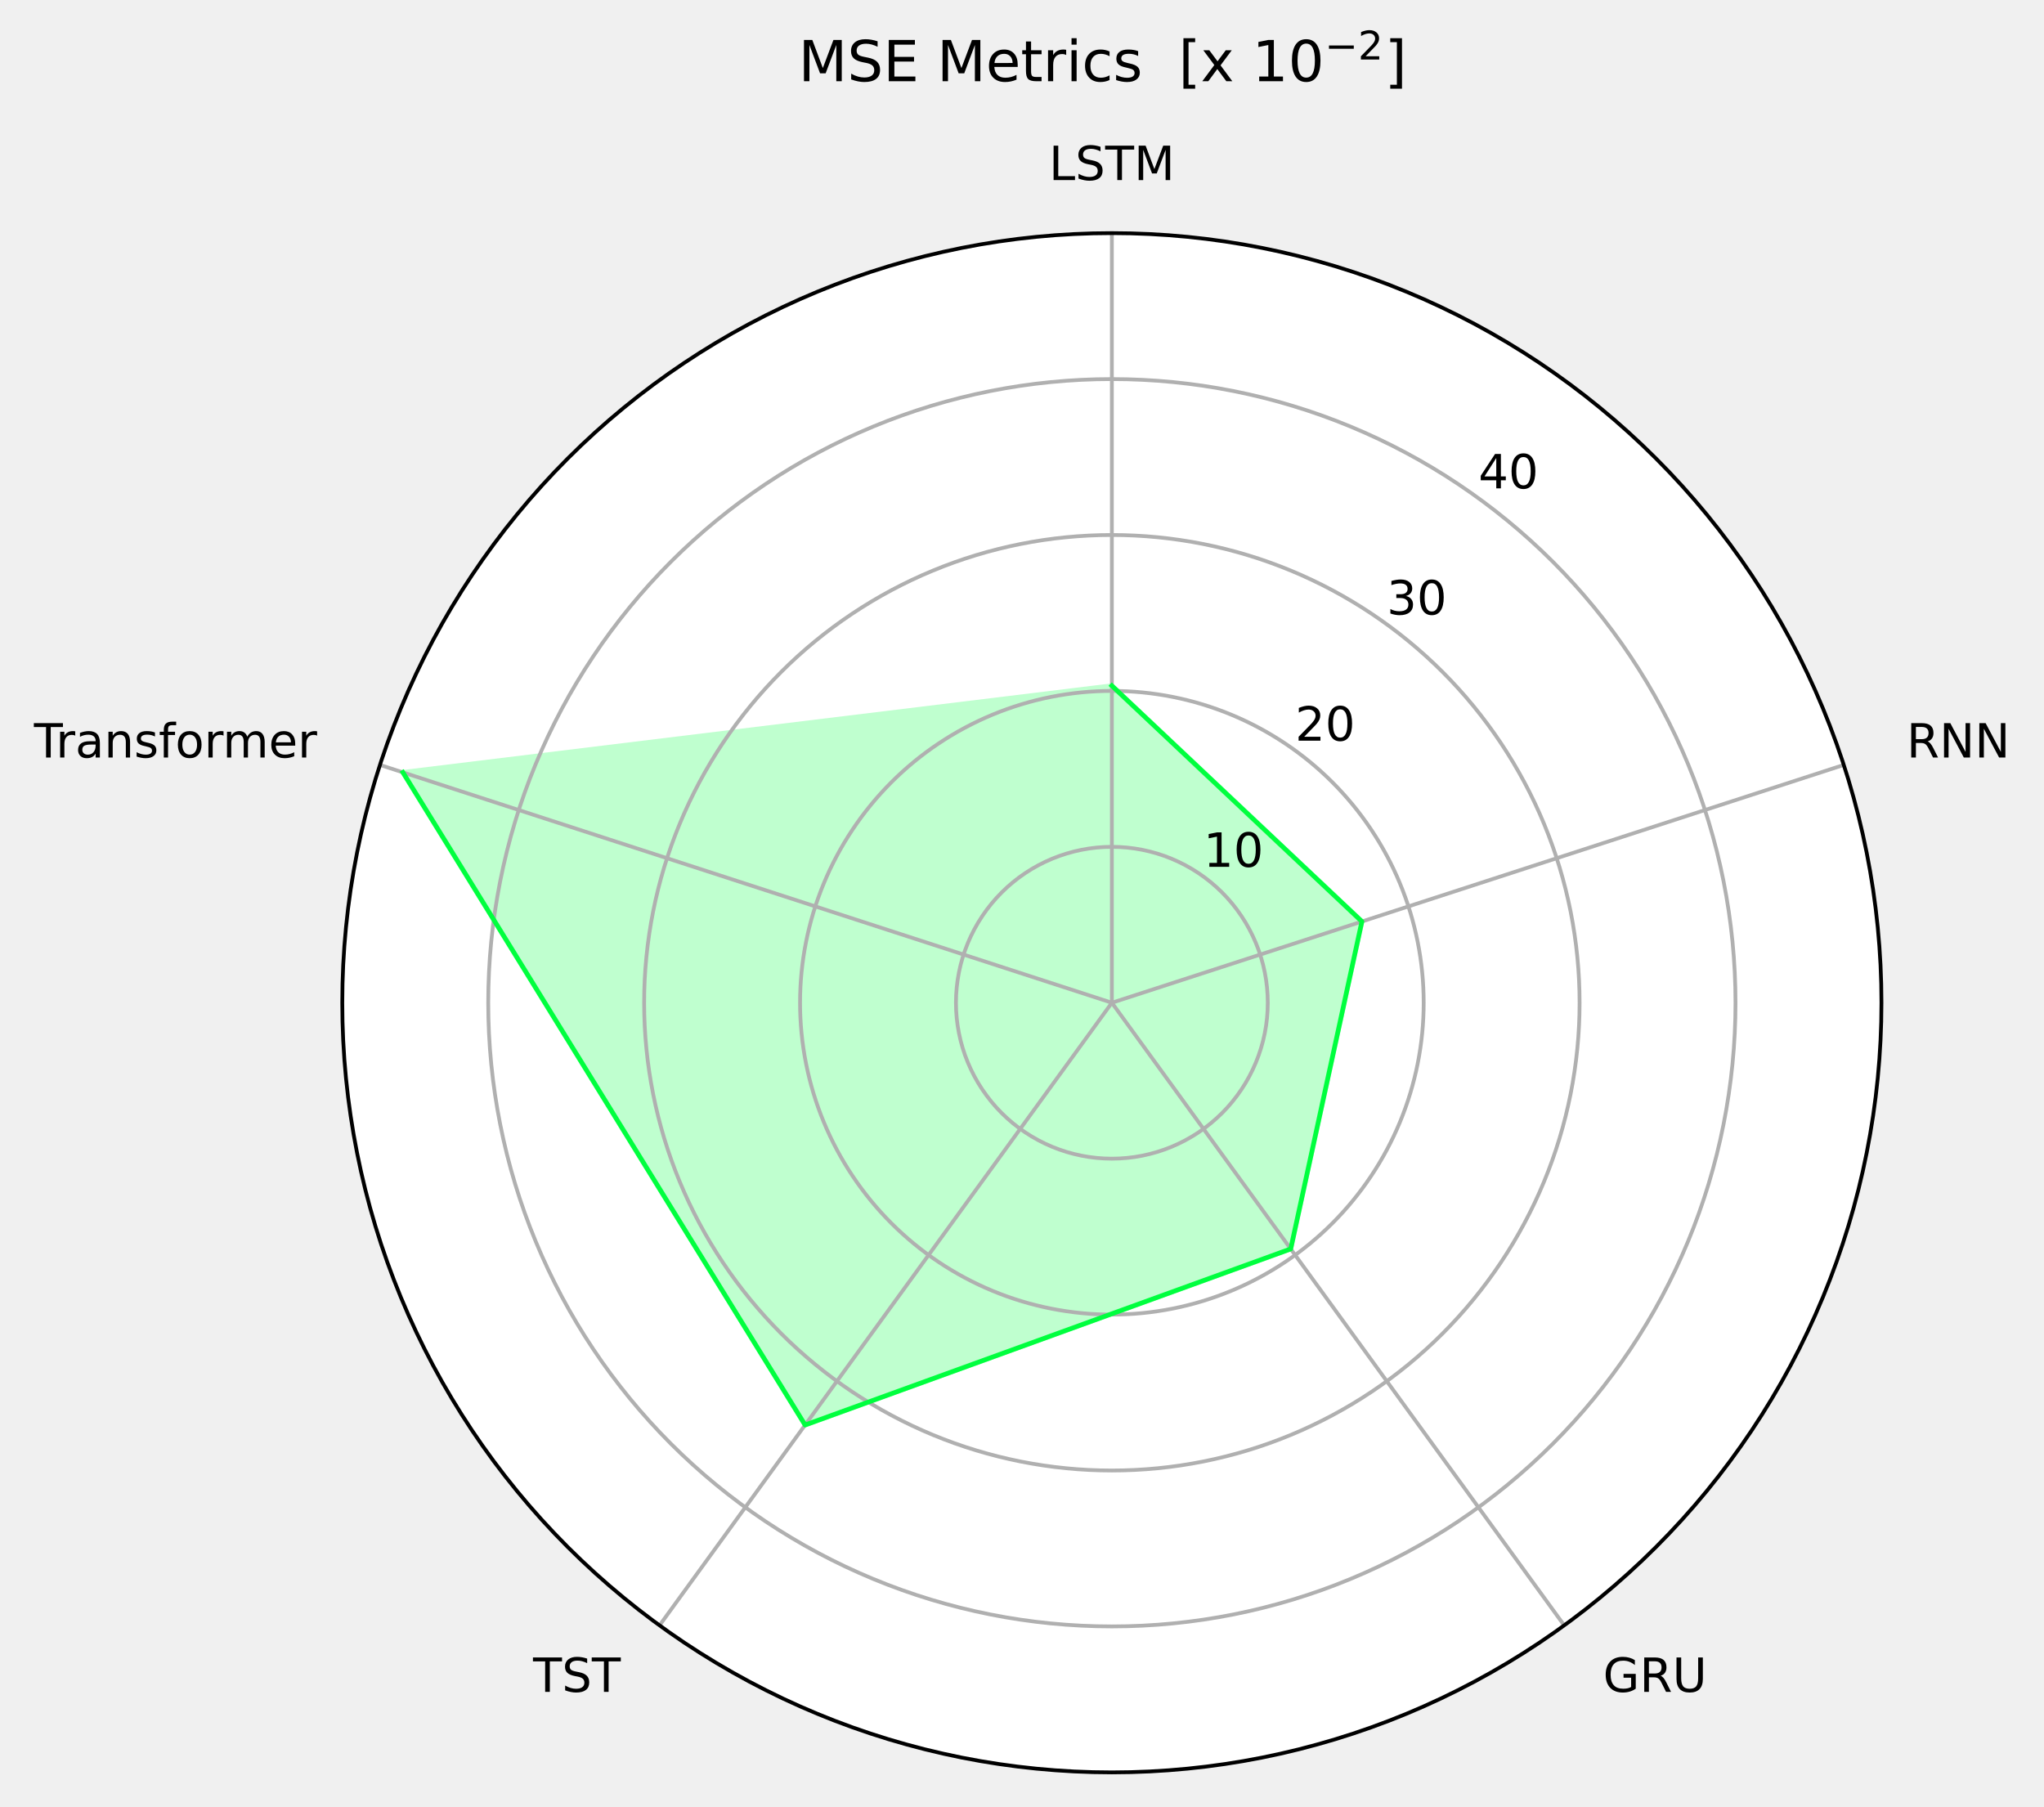
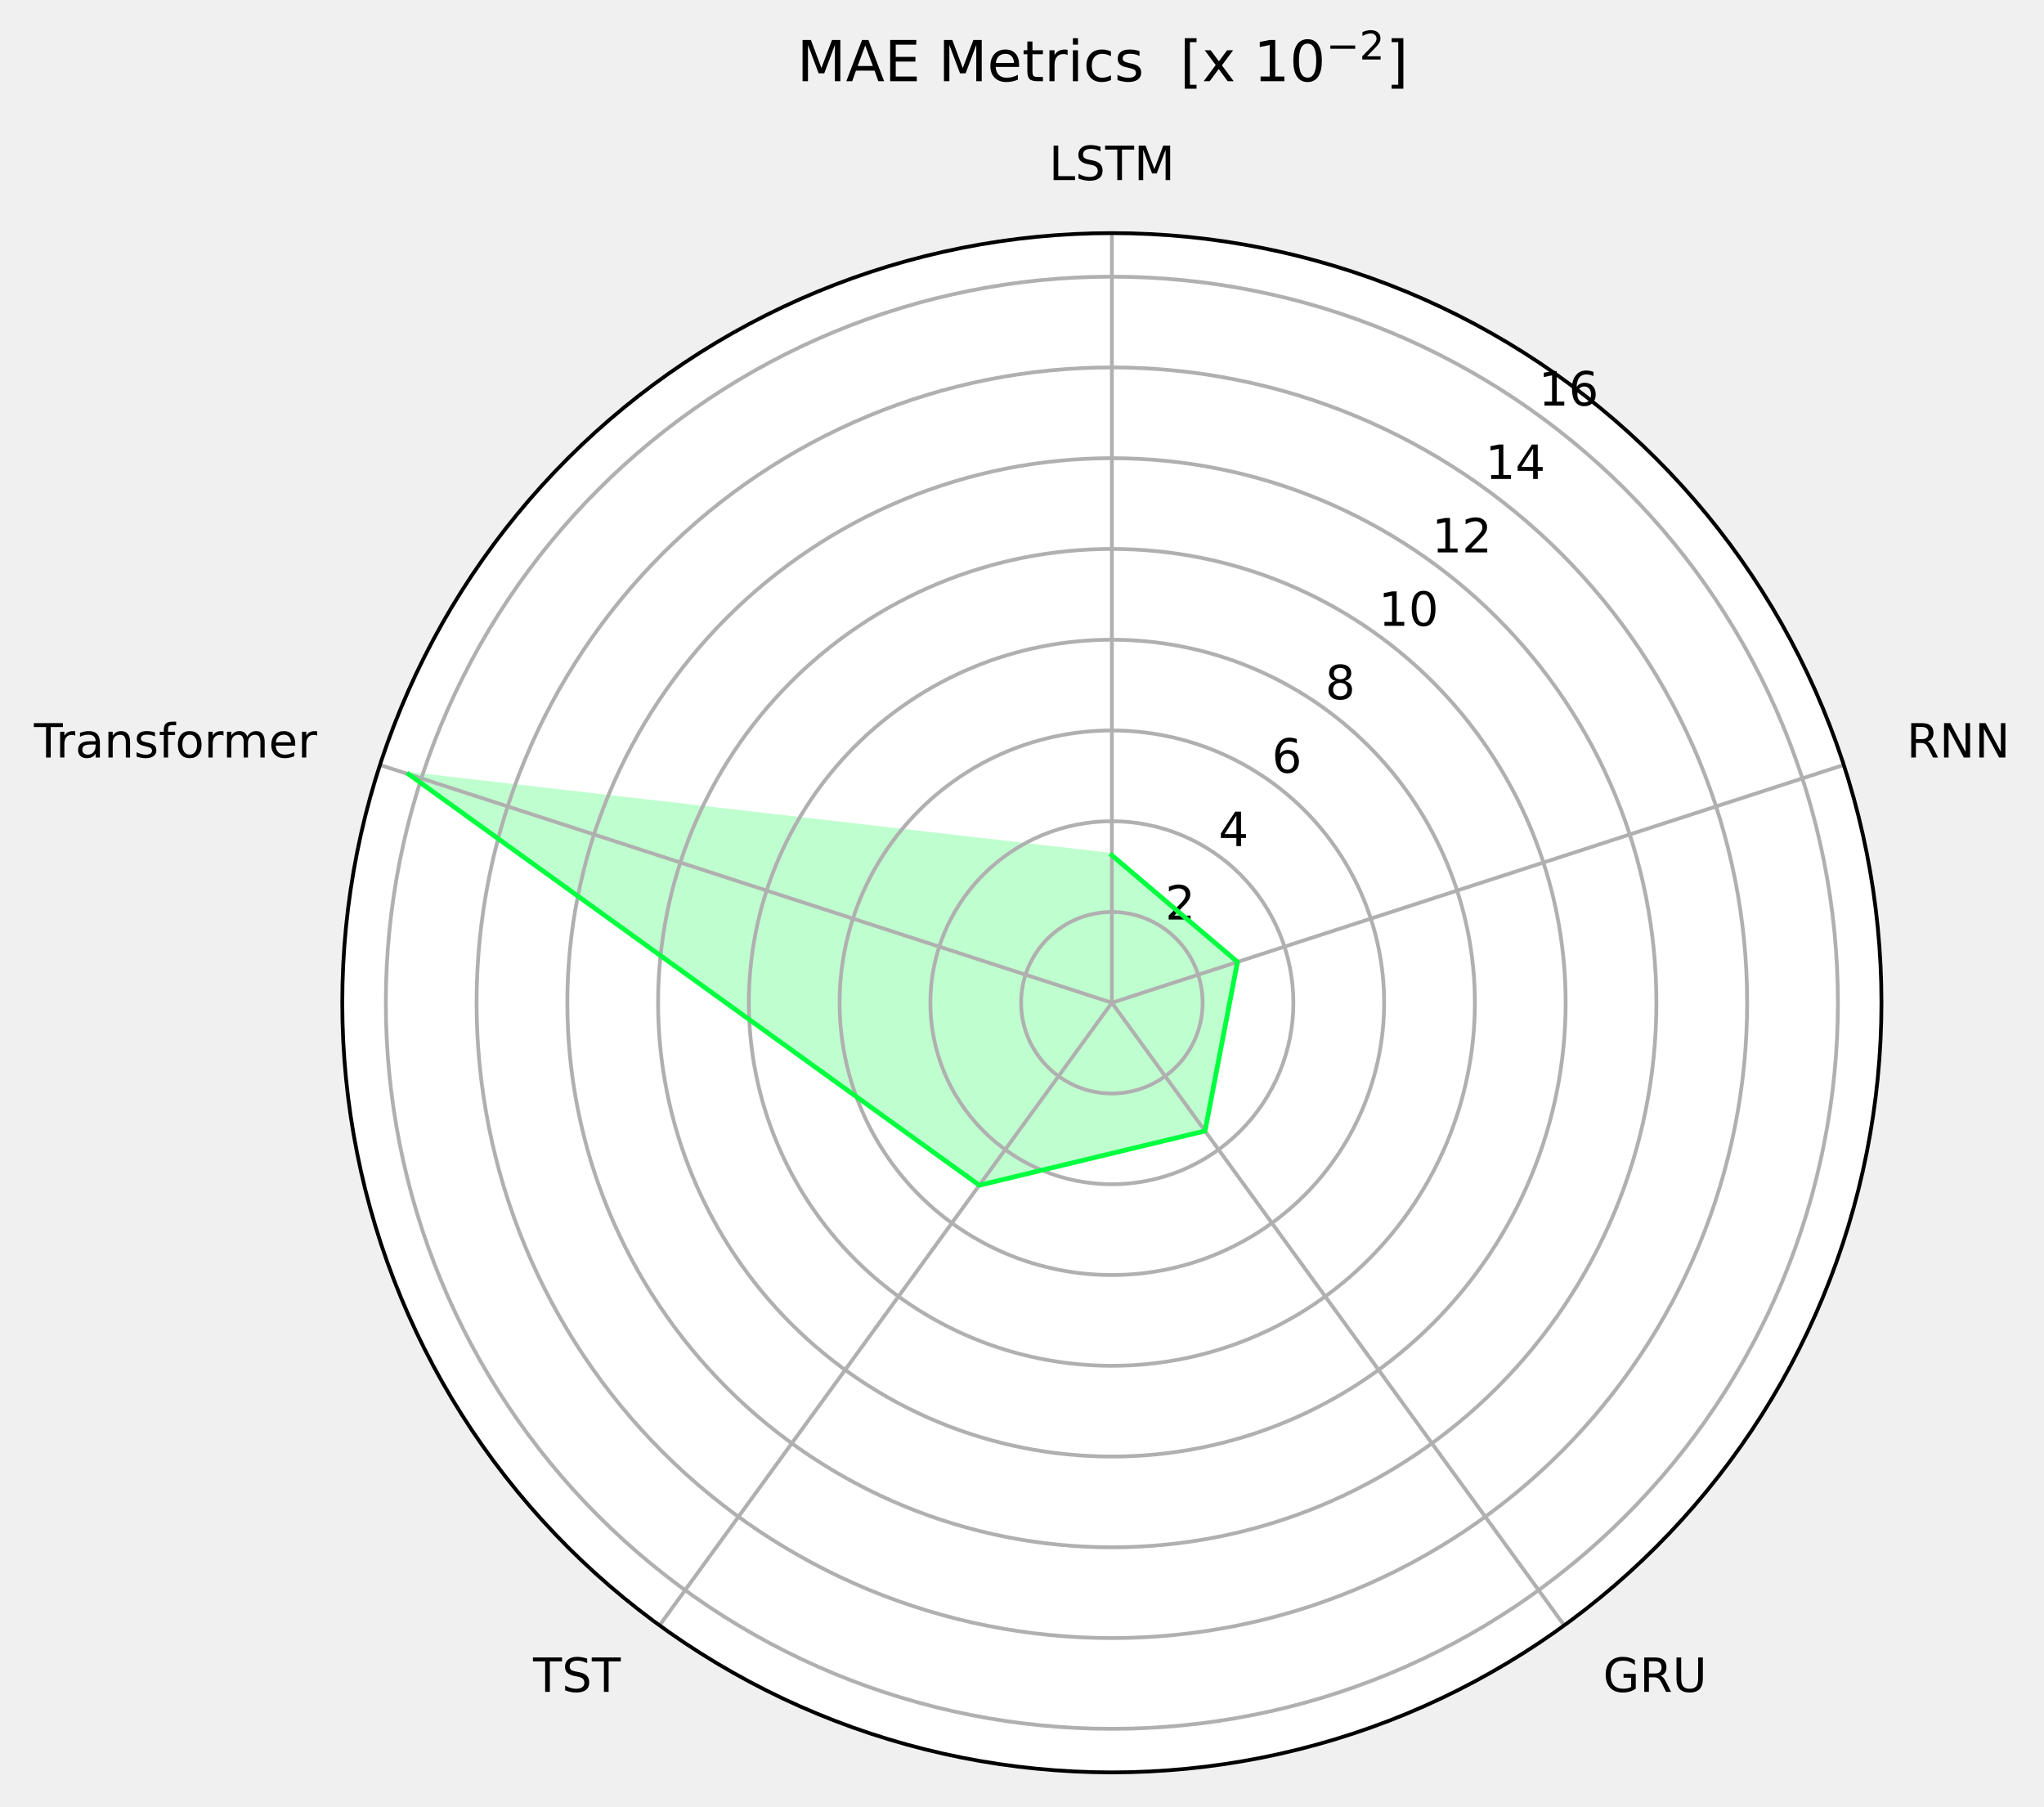
<svg xmlns="http://www.w3.org/2000/svg" xmlns:xlink="http://www.w3.org/1999/xlink" width="433.136pt" height="382.757pt" viewBox="0 0 433.136 382.757" version="1.1">
  <defs>
    <style type="text/css">*{stroke-linejoin: round; stroke-linecap: butt}</style>
  </defs>
  <g id="figure_1">
    <g id="patch_1">
      <path d="M 0 382.757  L 433.136 382.757  L 433.136 0  L 0 0  L 0 382.757  z " style="fill: none" />
    </g>
    <g id="axes_1">
      <g id="patch_2">
        <path d="M 398.692 212.477  C 398.692 191.062 394.473 169.854 386.278 150.069  C 378.082 130.284 366.07 112.305 350.926 97.162  C 335.783 82.019 317.805 70.006 298.02 61.811  C 278.234 53.616 257.027 49.397 235.612 49.397  C 214.196 49.397 192.989 53.616 173.204 61.811  C 153.418 70.006 135.44 82.019 120.297 97.162  C 105.154 112.305 93.141 130.284 84.945 150.069  C 76.75 169.854 72.532 191.062 72.532 212.477  C 72.532 233.893 76.75 255.1 84.945 274.885  C 93.141 294.671 105.154 312.649 120.297 327.792  C 135.44 342.935 153.418 354.948 173.204 363.143  C 192.989 371.339 214.196 375.557 235.612 375.557  C 257.027 375.557 278.234 371.339 298.02 363.143  C 317.805 354.948 335.783 342.935 350.926 327.792  C 366.07 312.649 378.082 294.671 386.278 274.885  C 394.473 255.1 398.692 233.893 398.692 212.477  M 235.612 212.477  C 235.612 212.477 235.612 212.477 235.612 212.477  C 235.612 212.477 235.612 212.477 235.612 212.477  C 235.612 212.477 235.612 212.477 235.612 212.477  C 235.612 212.477 235.612 212.477 235.612 212.477  C 235.612 212.477 235.612 212.477 235.612 212.477  C 235.612 212.477 235.612 212.477 235.612 212.477  C 235.612 212.477 235.612 212.477 235.612 212.477  C 235.612 212.477 235.612 212.477 235.612 212.477  C 235.612 212.477 235.612 212.477 235.612 212.477  C 235.612 212.477 235.612 212.477 235.612 212.477  C 235.612 212.477 235.612 212.477 235.612 212.477  C 235.612 212.477 235.612 212.477 235.612 212.477  C 235.612 212.477 235.612 212.477 235.612 212.477  C 235.612 212.477 235.612 212.477 235.612 212.477  C 235.612 212.477 235.612 212.477 235.612 212.477  C 235.612 212.477 235.612 212.477 235.612 212.477  M 398.692 212.477  z " style="fill: #ffffff" />
      </g>
      <g id="patch_3">
-         <path d="M 235.612 145.305  L 288.597 195.261  L 273.51 264.64  L 170.608 301.947  L 85.376 163.663  z " clip-path="url(#p59fd468c95)" style="fill: #00ff3e; opacity: 0.25; stroke: #00ff3e; stroke-linejoin: miter" />
+         <path d="M 235.612 181.24  L 262.226 203.829  L 255.347 239.641  L 207.522 251.139  L 86.631 164.071  z " clip-path="url(#p460d43a383)" style="fill: #00ff3e; opacity: 0.25; stroke: #00ff3e; stroke-linejoin: miter" />
      </g>
      <g id="matplotlib.axis_1">
        <g id="xtick_1">
          <g id="line2d_1">
-             <path d="M 235.612 212.477  L 235.612 49.397  " clip-path="url(#p59fd468c95)" style="fill: none; stroke: #b0b0b0; stroke-width: 0.8; stroke-linecap: square" />
+             <path d="M 235.612 212.477  L 235.612 49.397  " clip-path="url(#p460d43a383)" style="fill: none; stroke: #b0b0b0; stroke-width: 0.8; stroke-linecap: square" />
          </g>
          <g id="text_1">
            <g transform="translate(222.2834 38.15655)scale(0.1 -0.1)">
              <defs>
                <path id="DejaVuSans-4c" d="M 628 4666  L 1259 4666  L 1259 531  L 3531 531  L 3531 0  L 628 0  L 628 4666  z " transform="scale(0.015625)" />
                <path id="DejaVuSans-53" d="M 3425 4513  L 3425 3897  Q 3066 4069 2747 4153  Q 2428 4238 2131 4238  Q 1616 4238 1336 4038  Q 1056 3838 1056 3469  Q 1056 3159 1242 3001  Q 1428 2844 1947 2747  L 2328 2669  Q 3034 2534 3370 2195  Q 3706 1856 3706 1288  Q 3706 609 3251 259  Q 2797 -91 1919 -91  Q 1588 -91 1214 -16  Q 841 59 441 206  L 441 856  Q 825 641 1194 531  Q 1563 422 1919 422  Q 2459 422 2753 634  Q 3047 847 3047 1241  Q 3047 1584 2836 1778  Q 2625 1972 2144 2069  L 1759 2144  Q 1053 2284 737 2584  Q 422 2884 422 3419  Q 422 4038 858 4394  Q 1294 4750 2059 4750  Q 2388 4750 2728 4690  Q 3069 4631 3425 4513  z " transform="scale(0.015625)" />
                <path id="DejaVuSans-54" d="M -19 4666  L 3928 4666  L 3928 4134  L 2272 4134  L 2272 0  L 1638 0  L 1638 4134  L -19 4134  L -19 4666  z " transform="scale(0.015625)" />
                <path id="DejaVuSans-4d" d="M 628 4666  L 1569 4666  L 2759 1491  L 3956 4666  L 4897 4666  L 4897 0  L 4281 0  L 4281 4097  L 3078 897  L 2444 897  L 1241 4097  L 1241 0  L 628 0  L 628 4666  z " transform="scale(0.015625)" />
              </defs>
              <use xlink:href="#DejaVuSans-4c" />
              <use xlink:href="#DejaVuSans-53" x="55.713" />
              <use xlink:href="#DejaVuSans-54" x="119.189" />
              <use xlink:href="#DejaVuSans-4d" x="180.273" />
            </g>
          </g>
        </g>
        <g id="xtick_2">
          <g id="line2d_2">
-             <path d="M 235.612 212.477  L 390.71 162.083  " clip-path="url(#p59fd468c95)" style="fill: none; stroke: #b0b0b0; stroke-width: 0.8; stroke-linecap: square" />
+             <path d="M 235.612 212.477  L 390.71 162.083  " clip-path="url(#p460d43a383)" style="fill: none; stroke: #b0b0b0; stroke-width: 0.8; stroke-linecap: square" />
          </g>
          <g id="text_2">
            <g transform="translate(404.0246 160.5158)scale(0.1 -0.1)">
              <defs>
                <path id="DejaVuSans-52" d="M 2841 2188  Q 3044 2119 3236 1894  Q 3428 1669 3622 1275  L 4263 0  L 3584 0  L 2988 1197  Q 2756 1666 2539 1819  Q 2322 1972 1947 1972  L 1259 1972  L 1259 0  L 628 0  L 628 4666  L 2053 4666  Q 2853 4666 3247 4331  Q 3641 3997 3641 3322  Q 3641 2881 3436 2590  Q 3231 2300 2841 2188  z M 1259 4147  L 1259 2491  L 2053 2491  Q 2509 2491 2742 2702  Q 2975 2913 2975 3322  Q 2975 3731 2742 3939  Q 2509 4147 2053 4147  L 1259 4147  z " transform="scale(0.015625)" />
                <path id="DejaVuSans-4e" d="M 628 4666  L 1478 4666  L 3547 763  L 3547 4666  L 4159 4666  L 4159 0  L 3309 0  L 1241 3903  L 1241 0  L 628 0  L 628 4666  z " transform="scale(0.015625)" />
              </defs>
              <use xlink:href="#DejaVuSans-52" />
              <use xlink:href="#DejaVuSans-4e" x="69.482" />
              <use xlink:href="#DejaVuSans-4e" x="144.287" />
            </g>
          </g>
        </g>
        <g id="xtick_3">
          <g id="line2d_3">
-             <path d="M 235.612 212.477  L 331.468 344.412  " clip-path="url(#p59fd468c95)" style="fill: none; stroke: #b0b0b0; stroke-width: 0.8; stroke-linecap: square" />
+             <path d="M 235.612 212.477  L 331.468 344.412  " clip-path="url(#p460d43a383)" style="fill: none; stroke: #b0b0b0; stroke-width: 0.8; stroke-linecap: square" />
          </g>
          <g id="text_3">
            <g transform="translate(339.6965 358.4973)scale(0.1 -0.1)">
              <defs>
                <path id="DejaVuSans-47" d="M 3809 666  L 3809 1919  L 2778 1919  L 2778 2438  L 4434 2438  L 4434 434  Q 4069 175 3628 42  Q 3188 -91 2688 -91  Q 1594 -91 976 548  Q 359 1188 359 2328  Q 359 3472 976 4111  Q 1594 4750 2688 4750  Q 3144 4750 3555 4637  Q 3966 4525 4313 4306  L 4313 3634  Q 3963 3931 3569 4081  Q 3175 4231 2741 4231  Q 1884 4231 1454 3753  Q 1025 3275 1025 2328  Q 1025 1384 1454 906  Q 1884 428 2741 428  Q 3075 428 3337 486  Q 3600 544 3809 666  z " transform="scale(0.015625)" />
                <path id="DejaVuSans-55" d="M 556 4666  L 1191 4666  L 1191 1831  Q 1191 1081 1462 751  Q 1734 422 2344 422  Q 2950 422 3222 751  Q 3494 1081 3494 1831  L 3494 4666  L 4128 4666  L 4128 1753  Q 4128 841 3676 375  Q 3225 -91 2344 -91  Q 1459 -91 1007 375  Q 556 841 556 1753  L 556 4666  z " transform="scale(0.015625)" />
              </defs>
              <use xlink:href="#DejaVuSans-47" />
              <use xlink:href="#DejaVuSans-52" x="77.49" />
              <use xlink:href="#DejaVuSans-55" x="146.973" />
            </g>
          </g>
        </g>
        <g id="xtick_4">
          <g id="line2d_4">
-             <path d="M 235.612 212.477  L 139.756 344.412  " clip-path="url(#p59fd468c95)" style="fill: none; stroke: #b0b0b0; stroke-width: 0.8; stroke-linecap: square" />
+             <path d="M 235.612 212.477  L 139.756 344.412  " clip-path="url(#p460d43a383)" style="fill: none; stroke: #b0b0b0; stroke-width: 0.8; stroke-linecap: square" />
          </g>
          <g id="text_4">
            <g transform="translate(112.9625 358.4973)scale(0.1 -0.1)">
              <use xlink:href="#DejaVuSans-54" />
              <use xlink:href="#DejaVuSans-53" x="61.084" />
              <use xlink:href="#DejaVuSans-54" x="124.561" />
            </g>
          </g>
        </g>
        <g id="xtick_5">
          <g id="line2d_5">
-             <path d="M 235.612 212.477  L 80.513 162.083  " clip-path="url(#p59fd468c95)" style="fill: none; stroke: #b0b0b0; stroke-width: 0.8; stroke-linecap: square" />
+             <path d="M 235.612 212.477  L 80.513 162.083  " clip-path="url(#p460d43a383)" style="fill: none; stroke: #b0b0b0; stroke-width: 0.8; stroke-linecap: square" />
          </g>
          <g id="text_5">
            <g transform="translate(7.2 160.5158)scale(0.1 -0.1)">
              <defs>
                <path id="DejaVuSans-72" d="M 2631 2963  Q 2534 3019 2420 3045  Q 2306 3072 2169 3072  Q 1681 3072 1420 2755  Q 1159 2438 1159 1844  L 1159 0  L 581 0  L 581 3500  L 1159 3500  L 1159 2956  Q 1341 3275 1631 3429  Q 1922 3584 2338 3584  Q 2397 3584 2469 3576  Q 2541 3569 2628 3553  L 2631 2963  z " transform="scale(0.015625)" />
                <path id="DejaVuSans-61" d="M 2194 1759  Q 1497 1759 1228 1600  Q 959 1441 959 1056  Q 959 750 1161 570  Q 1363 391 1709 391  Q 2188 391 2477 730  Q 2766 1069 2766 1631  L 2766 1759  L 2194 1759  z M 3341 1997  L 3341 0  L 2766 0  L 2766 531  Q 2569 213 2275 61  Q 1981 -91 1556 -91  Q 1019 -91 701 211  Q 384 513 384 1019  Q 384 1609 779 1909  Q 1175 2209 1959 2209  L 2766 2209  L 2766 2266  Q 2766 2663 2505 2880  Q 2244 3097 1772 3097  Q 1472 3097 1187 3025  Q 903 2953 641 2809  L 641 3341  Q 956 3463 1253 3523  Q 1550 3584 1831 3584  Q 2591 3584 2966 3190  Q 3341 2797 3341 1997  z " transform="scale(0.015625)" />
                <path id="DejaVuSans-6e" d="M 3513 2113  L 3513 0  L 2938 0  L 2938 2094  Q 2938 2591 2744 2837  Q 2550 3084 2163 3084  Q 1697 3084 1428 2787  Q 1159 2491 1159 1978  L 1159 0  L 581 0  L 581 3500  L 1159 3500  L 1159 2956  Q 1366 3272 1645 3428  Q 1925 3584 2291 3584  Q 2894 3584 3203 3211  Q 3513 2838 3513 2113  z " transform="scale(0.015625)" />
                <path id="DejaVuSans-73" d="M 2834 3397  L 2834 2853  Q 2591 2978 2328 3040  Q 2066 3103 1784 3103  Q 1356 3103 1142 2972  Q 928 2841 928 2578  Q 928 2378 1081 2264  Q 1234 2150 1697 2047  L 1894 2003  Q 2506 1872 2764 1633  Q 3022 1394 3022 966  Q 3022 478 2636 193  Q 2250 -91 1575 -91  Q 1294 -91 989 -36  Q 684 19 347 128  L 347 722  Q 666 556 975 473  Q 1284 391 1588 391  Q 1994 391 2212 530  Q 2431 669 2431 922  Q 2431 1156 2273 1281  Q 2116 1406 1581 1522  L 1381 1569  Q 847 1681 609 1914  Q 372 2147 372 2553  Q 372 3047 722 3315  Q 1072 3584 1716 3584  Q 2034 3584 2315 3537  Q 2597 3491 2834 3397  z " transform="scale(0.015625)" />
                <path id="DejaVuSans-66" d="M 2375 4863  L 2375 4384  L 1825 4384  Q 1516 4384 1395 4259  Q 1275 4134 1275 3809  L 1275 3500  L 2222 3500  L 2222 3053  L 1275 3053  L 1275 0  L 697 0  L 697 3053  L 147 3053  L 147 3500  L 697 3500  L 697 3744  Q 697 4328 969 4595  Q 1241 4863 1831 4863  L 2375 4863  z " transform="scale(0.015625)" />
                <path id="DejaVuSans-6f" d="M 1959 3097  Q 1497 3097 1228 2736  Q 959 2375 959 1747  Q 959 1119 1226 758  Q 1494 397 1959 397  Q 2419 397 2687 759  Q 2956 1122 2956 1747  Q 2956 2369 2687 2733  Q 2419 3097 1959 3097  z M 1959 3584  Q 2709 3584 3137 3096  Q 3566 2609 3566 1747  Q 3566 888 3137 398  Q 2709 -91 1959 -91  Q 1206 -91 779 398  Q 353 888 353 1747  Q 353 2609 779 3096  Q 1206 3584 1959 3584  z " transform="scale(0.015625)" />
                <path id="DejaVuSans-6d" d="M 3328 2828  Q 3544 3216 3844 3400  Q 4144 3584 4550 3584  Q 5097 3584 5394 3201  Q 5691 2819 5691 2113  L 5691 0  L 5113 0  L 5113 2094  Q 5113 2597 4934 2840  Q 4756 3084 4391 3084  Q 3944 3084 3684 2787  Q 3425 2491 3425 1978  L 3425 0  L 2847 0  L 2847 2094  Q 2847 2600 2669 2842  Q 2491 3084 2119 3084  Q 1678 3084 1418 2786  Q 1159 2488 1159 1978  L 1159 0  L 581 0  L 581 3500  L 1159 3500  L 1159 2956  Q 1356 3278 1631 3431  Q 1906 3584 2284 3584  Q 2666 3584 2933 3390  Q 3200 3197 3328 2828  z " transform="scale(0.015625)" />
                <path id="DejaVuSans-65" d="M 3597 1894  L 3597 1613  L 953 1613  Q 991 1019 1311 708  Q 1631 397 2203 397  Q 2534 397 2845 478  Q 3156 559 3463 722  L 3463 178  Q 3153 47 2828 -22  Q 2503 -91 2169 -91  Q 1331 -91 842 396  Q 353 884 353 1716  Q 353 2575 817 3079  Q 1281 3584 2069 3584  Q 2775 3584 3186 3129  Q 3597 2675 3597 1894  z M 3022 2063  Q 3016 2534 2758 2815  Q 2500 3097 2075 3097  Q 1594 3097 1305 2825  Q 1016 2553 972 2059  L 3022 2063  z " transform="scale(0.015625)" />
              </defs>
              <use xlink:href="#DejaVuSans-54" />
              <use xlink:href="#DejaVuSans-72" x="46.334" />
              <use xlink:href="#DejaVuSans-61" x="87.447" />
              <use xlink:href="#DejaVuSans-6e" x="148.727" />
              <use xlink:href="#DejaVuSans-73" x="212.105" />
              <use xlink:href="#DejaVuSans-66" x="264.205" />
              <use xlink:href="#DejaVuSans-6f" x="299.41" />
              <use xlink:href="#DejaVuSans-72" x="360.592" />
              <use xlink:href="#DejaVuSans-6d" x="399.955" />
              <use xlink:href="#DejaVuSans-65" x="497.367" />
              <use xlink:href="#DejaVuSans-72" x="558.891" />
            </g>
          </g>
        </g>
      </g>
      <g id="matplotlib.axis_2">
        <g id="ytick_1">
          <g id="line2d_6">
-             <path d="M 235.612 179.439  C 239.95 179.439 244.246 180.294 248.255 181.954  C 252.263 183.614 255.905 186.048 258.973 189.116  C 262.041 192.184 264.474 195.826 266.135 199.834  C 267.795 203.842 268.649 208.139 268.649 212.477  C 268.649 216.816 267.795 221.112 266.135 225.12  C 264.474 229.129 262.041 232.771 258.973 235.839  C 255.905 238.906 252.263 241.34 248.255 243  C 244.246 244.661 239.95 245.515 235.612 245.515  C 231.273 245.515 226.977 244.661 222.968 243  C 218.96 241.34 215.318 238.906 212.25 235.839  C 209.182 232.771 206.749 229.129 205.088 225.12  C 203.428 221.112 202.574 216.816 202.574 212.477  C 202.574 208.139 203.428 203.842 205.088 199.834  C 206.749 195.826 209.182 192.184 212.25 189.116  C 215.318 186.048 218.96 183.614 222.968 181.954  C 226.977 180.294 231.273 179.439 235.612 179.439  " clip-path="url(#p59fd468c95)" style="fill: none; stroke: #b0b0b0; stroke-width: 0.8; stroke-linecap: square" />
+             <path d="M 235.612 193.246  C 238.137 193.246 240.638 193.743 242.971 194.71  C 245.304 195.676 247.424 197.093 249.21 198.879  C 250.996 200.664 252.413 202.784 253.379 205.118  C 254.345 207.451 254.843 209.952 254.843 212.477  C 254.843 215.003 254.345 217.504 253.379 219.837  C 252.413 222.17 250.996 224.29 249.21 226.076  C 247.424 227.862 245.304 229.278 242.971 230.245  C 240.638 231.211 238.137 231.709 235.612 231.709  C 233.086 231.709 230.585 231.211 228.252 230.245  C 225.919 229.278 223.799 227.862 222.013 226.076  C 220.227 224.29 218.81 222.17 217.844 219.837  C 216.878 217.504 216.38 215.003 216.38 212.477  C 216.38 209.952 216.878 207.451 217.844 205.118  C 218.81 202.784 220.227 200.664 222.013 198.879  C 223.799 197.093 225.919 195.676 228.252 194.71  C 230.585 193.743 233.086 193.246 235.612 193.246  " clip-path="url(#p460d43a383)" style="fill: none; stroke: #b0b0b0; stroke-width: 0.8; stroke-linecap: square" />
          </g>
          <g id="text_6">
-             <g transform="translate(255.0307 183.6692)scale(0.1 -0.1)">
+             <g transform="translate(246.9155 194.8389)scale(0.1 -0.1)">
+               <defs>
+                 <path id="DejaVuSans-32" d="M 1228 531  L 3431 531  L 3431 0  L 469 0  L 469 531  Q 828 903 1448 1529  Q 2069 2156 2228 2338  Q 2531 2678 2651 2914  Q 2772 3150 2772 3378  Q 2772 3750 2511 3984  Q 2250 4219 1831 4219  Q 1534 4219 1204 4116  Q 875 4013 500 3803  L 500 4441  Q 881 4594 1212 4672  Q 1544 4750 1819 4750  Q 2544 4750 2975 4387  Q 3406 4025 3406 3419  Q 3406 3131 3298 2873  Q 3191 2616 2906 2266  Q 2828 2175 2409 1742  Q 1991 1309 1228 531  z " transform="scale(0.015625)" />
+               </defs>
+               <use xlink:href="#DejaVuSans-32" />
+             </g>
+           </g>
+         </g>
+         <g id="ytick_2">
+           <g id="line2d_7">
+             <path d="M 235.612 174.014  C 240.662 174.014 245.664 175.009 250.331 176.942  C 254.997 178.875 259.237 181.708 262.809 185.28  C 266.38 188.851 269.214 193.092 271.147 197.758  C 273.079 202.425 274.074 207.426 274.074 212.477  C 274.074 217.528 273.079 222.53 271.147 227.196  C 269.214 231.863 266.38 236.103 262.809 239.675  C 259.237 243.246 254.997 246.079 250.331 248.012  C 245.664 249.945 240.662 250.94 235.612 250.94  C 230.561 250.94 225.559 249.945 220.892 248.012  C 216.226 246.079 211.986 243.246 208.414 239.675  C 204.843 236.103 202.009 231.863 200.077 227.196  C 198.144 222.53 197.149 217.528 197.149 212.477  C 197.149 207.426 198.144 202.425 200.077 197.758  C 202.009 193.092 204.843 188.851 208.414 185.28  C 211.986 181.708 216.226 178.875 220.892 176.942  C 225.559 175.009 230.561 174.014 235.612 174.014  " clip-path="url(#p460d43a383)" style="fill: none; stroke: #b0b0b0; stroke-width: 0.8; stroke-linecap: square" />
+           </g>
+           <g id="text_7">
+             <g transform="translate(258.2194 179.2804)scale(0.1 -0.1)">
+               <defs>
+                 <path id="DejaVuSans-34" d="M 2419 4116  L 825 1625  L 2419 1625  L 2419 4116  z M 2253 4666  L 3047 4666  L 3047 1625  L 3713 1625  L 3713 1100  L 3047 1100  L 3047 0  L 2419 0  L 2419 1100  L 313 1100  L 313 1709  L 2253 4666  z " transform="scale(0.015625)" />
+               </defs>
+               <use xlink:href="#DejaVuSans-34" />
+             </g>
+           </g>
+         </g>
+         <g id="ytick_3">
+           <g id="line2d_8">
+             <path d="M 235.612 154.783  C 243.188 154.783 250.691 156.275 257.69 159.175  C 264.69 162.074 271.05 166.324 276.408 171.681  C 281.765 177.038 286.015 183.399 288.914 190.399  C 291.813 197.398 293.306 204.901 293.306 212.477  C 293.306 220.054 291.813 227.556 288.914 234.556  C 286.015 241.555 281.765 247.916 276.408 253.273  C 271.05 258.63 264.69 262.88 257.69 265.78  C 250.691 268.679 243.188 270.171 235.612 270.171  C 228.035 270.171 220.533 268.679 213.533 265.78  C 206.533 262.88 200.173 258.63 194.816 253.273  C 189.458 247.916 185.208 241.555 182.309 234.556  C 179.41 227.556 177.917 220.054 177.917 212.477  C 177.917 204.901 179.41 197.398 182.309 190.399  C 185.208 183.399 189.458 177.038 194.816 171.681  C 200.173 166.324 206.533 162.074 213.533 159.175  C 220.533 156.275 228.035 154.783 235.612 154.783  " clip-path="url(#p460d43a383)" style="fill: none; stroke: #b0b0b0; stroke-width: 0.8; stroke-linecap: square" />
+           </g>
+           <g id="text_8">
+             <g transform="translate(269.5233 163.7219)scale(0.1 -0.1)">
+               <defs>
+                 <path id="DejaVuSans-36" d="M 2113 2584  Q 1688 2584 1439 2293  Q 1191 2003 1191 1497  Q 1191 994 1439 701  Q 1688 409 2113 409  Q 2538 409 2786 701  Q 3034 994 3034 1497  Q 3034 2003 2786 2293  Q 2538 2584 2113 2584  z M 3366 4563  L 3366 3988  Q 3128 4100 2886 4159  Q 2644 4219 2406 4219  Q 1781 4219 1451 3797  Q 1122 3375 1075 2522  Q 1259 2794 1537 2939  Q 1816 3084 2150 3084  Q 2853 3084 3261 2657  Q 3669 2231 3669 1497  Q 3669 778 3244 343  Q 2819 -91 2113 -91  Q 1303 -91 875 529  Q 447 1150 447 2328  Q 447 3434 972 4092  Q 1497 4750 2381 4750  Q 2619 4750 2861 4703  Q 3103 4656 3366 4563  z " transform="scale(0.015625)" />
+               </defs>
+               <use xlink:href="#DejaVuSans-36" />
+             </g>
+           </g>
+         </g>
+         <g id="ytick_4">
+           <g id="line2d_9">
+             <path d="M 235.612 135.552  C 245.713 135.552 255.717 137.541 265.05 141.407  C 274.383 145.273 282.863 150.939 290.006 158.083  C 297.149 165.226 302.816 173.706 306.682 183.039  C 310.547 192.372 312.537 202.375 312.537 212.477  C 312.537 222.579 310.547 232.583 306.682 241.915  C 302.816 251.248 297.149 259.729 290.006 266.872  C 282.863 274.015 274.383 279.681 265.05 283.547  C 255.717 287.413 245.713 289.403 235.612 289.403  C 225.51 289.403 215.506 287.413 206.173 283.547  C 196.841 279.681 188.36 274.015 181.217 266.872  C 174.074 259.729 168.407 251.248 164.541 241.915  C 160.676 232.583 158.686 222.579 158.686 212.477  C 158.686 202.375 160.676 192.372 164.541 183.039  C 168.407 173.706 174.074 165.226 181.217 158.083  C 188.36 150.939 196.841 145.273 206.173 141.407  C 215.506 137.541 225.51 135.552 235.612 135.552  " clip-path="url(#p460d43a383)" style="fill: none; stroke: #b0b0b0; stroke-width: 0.8; stroke-linecap: square" />
+           </g>
+           <g id="text_9">
+             <g transform="translate(280.8273 148.1633)scale(0.1 -0.1)">
+               <defs>
+                 <path id="DejaVuSans-38" d="M 2034 2216  Q 1584 2216 1326 1975  Q 1069 1734 1069 1313  Q 1069 891 1326 650  Q 1584 409 2034 409  Q 2484 409 2743 651  Q 3003 894 3003 1313  Q 3003 1734 2745 1975  Q 2488 2216 2034 2216  z M 1403 2484  Q 997 2584 770 2862  Q 544 3141 544 3541  Q 544 4100 942 4425  Q 1341 4750 2034 4750  Q 2731 4750 3128 4425  Q 3525 4100 3525 3541  Q 3525 3141 3298 2862  Q 3072 2584 2669 2484  Q 3125 2378 3379 2068  Q 3634 1759 3634 1313  Q 3634 634 3220 271  Q 2806 -91 2034 -91  Q 1263 -91 848 271  Q 434 634 434 1313  Q 434 1759 690 2068  Q 947 2378 1403 2484  z M 1172 3481  Q 1172 3119 1398 2916  Q 1625 2713 2034 2713  Q 2441 2713 2670 2916  Q 2900 3119 2900 3481  Q 2900 3844 2670 4047  Q 2441 4250 2034 4250  Q 1625 4250 1398 4047  Q 1172 3844 1172 3481  z " transform="scale(0.015625)" />
+               </defs>
+               <use xlink:href="#DejaVuSans-38" />
+             </g>
+           </g>
+         </g>
+         <g id="ytick_5">
+           <g id="line2d_10">
+             <path d="M 235.612 116.32  C 248.239 116.32 260.743 118.807 272.409 123.64  C 284.075 128.472 294.676 135.555 303.605 144.484  C 312.534 153.413 319.617 164.013 324.449 175.679  C 329.281 187.345 331.769 199.85 331.769 212.477  C 331.769 225.104 329.281 237.609 324.449 249.275  C 319.617 260.941 312.534 271.542 303.605 280.47  C 294.676 289.399 284.075 296.482 272.409 301.315  C 260.743 306.147 248.239 308.634 235.612 308.634  C 222.984 308.634 210.48 306.147 198.814 301.315  C 187.148 296.482 176.547 289.399 167.618 280.47  C 158.689 271.542 151.606 260.941 146.774 249.275  C 141.942 237.609 139.454 225.104 139.454 212.477  C 139.454 199.85 141.942 187.345 146.774 175.679  C 151.606 164.013 158.689 153.413 167.618 144.484  C 176.547 135.555 187.148 128.472 198.814 123.64  C 210.48 118.807 222.984 116.32 235.612 116.32  " clip-path="url(#p460d43a383)" style="fill: none; stroke: #b0b0b0; stroke-width: 0.8; stroke-linecap: square" />
+           </g>
+           <g id="text_10">
+             <g transform="translate(292.1312 132.6048)scale(0.1 -0.1)">
              <defs>
                <path id="DejaVuSans-31" d="M 794 531  L 1825 531  L 1825 4091  L 703 3866  L 703 4441  L 1819 4666  L 2450 4666  L 2450 531  L 3481 531  L 3481 0  L 794 0  L 794 531  z " transform="scale(0.015625)" />
                <path id="DejaVuSans-30" d="M 2034 4250  Q 1547 4250 1301 3770  Q 1056 3291 1056 2328  Q 1056 1369 1301 889  Q 1547 409 2034 409  Q 2525 409 2770 889  Q 3016 1369 3016 2328  Q 3016 3291 2770 3770  Q 2525 4250 2034 4250  z M 2034 4750  Q 2819 4750 3233 4129  Q 3647 3509 3647 2328  Q 3647 1150 3233 529  Q 2819 -91 2034 -91  Q 1250 -91 836 529  Q 422 1150 422 2328  Q 422 3509 836 4129  Q 1250 4750 2034 4750  z " transform="scale(0.015625)" />
              </defs>
              <use xlink:href="#DejaVuSans-31" />
              <use xlink:href="#DejaVuSans-30" x="63.623" />
            </g>
          </g>
        </g>
-         <g id="ytick_2">
-           <g id="line2d_7">
-             <path d="M 235.612 146.401  C 244.289 146.401 252.881 148.11 260.898 151.431  C 268.914 154.752 276.199 159.619 282.334 165.754  C 288.47 171.89 293.337 179.175 296.658 187.191  C 299.978 195.208 301.687 203.8 301.687 212.477  C 301.687 221.154 299.978 229.747 296.658 237.763  C 293.337 245.78 288.47 253.064 282.334 259.2  C 276.199 265.335 268.914 270.203 260.898 273.523  C 252.881 276.844 244.289 278.553 235.612 278.553  C 226.935 278.553 218.342 276.844 210.325 273.523  C 202.309 270.203 195.024 265.335 188.889 259.2  C 182.753 253.064 177.886 245.78 174.565 237.763  C 171.245 229.747 169.536 221.154 169.536 212.477  C 169.536 203.8 171.245 195.208 174.565 187.191  C 177.886 179.175 182.753 171.89 188.889 165.754  C 195.024 159.619 202.309 154.752 210.325 151.431  C 218.342 148.11 226.935 146.401 235.612 146.401  " clip-path="url(#p59fd468c95)" style="fill: none; stroke: #b0b0b0; stroke-width: 0.8; stroke-linecap: square" />
-           </g>
-           <g id="text_7">
-             <g transform="translate(274.45 156.941)scale(0.1 -0.1)">
-               <defs>
-                 <path id="DejaVuSans-32" d="M 1228 531  L 3431 531  L 3431 0  L 469 0  L 469 531  Q 828 903 1448 1529  Q 2069 2156 2228 2338  Q 2531 2678 2651 2914  Q 2772 3150 2772 3378  Q 2772 3750 2511 3984  Q 2250 4219 1831 4219  Q 1534 4219 1204 4116  Q 875 4013 500 3803  L 500 4441  Q 881 4594 1212 4672  Q 1544 4750 1819 4750  Q 2544 4750 2975 4387  Q 3406 4025 3406 3419  Q 3406 3131 3298 2873  Q 3191 2616 2906 2266  Q 2828 2175 2409 1742  Q 1991 1309 1228 531  z " transform="scale(0.015625)" />
-               </defs>
-               <use xlink:href="#DejaVuSans-32" />
-               <use xlink:href="#DejaVuSans-30" x="63.623" />
-             </g>
-           </g>
-         </g>
-         <g id="ytick_3">
-           <g id="line2d_8">
-             <path d="M 235.612 113.363  C 248.627 113.363 261.516 115.927 273.541 120.908  C 285.566 125.889 296.492 133.19 305.696 142.393  C 314.899 151.596 322.2 162.523 327.181 174.548  C 332.162 186.573 334.725 199.462 334.725 212.477  C 334.725 225.493 332.162 238.382 327.181 250.406  C 322.2 262.431 314.899 273.358 305.696 282.561  C 296.492 291.765 285.566 299.066 273.541 304.046  C 261.516 309.027 248.627 311.591 235.612 311.591  C 222.596 311.591 209.707 309.027 197.682 304.046  C 185.658 299.066 174.731 291.765 165.527 282.561  C 156.324 273.358 149.023 262.431 144.042 250.406  C 139.061 238.382 136.498 225.493 136.498 212.477  C 136.498 199.462 139.061 186.573 144.042 174.548  C 149.023 162.523 156.324 151.596 165.527 142.393  C 174.731 133.19 185.658 125.889 197.682 120.908  C 209.707 115.927 222.596 113.363 235.612 113.363  " clip-path="url(#p59fd468c95)" style="fill: none; stroke: #b0b0b0; stroke-width: 0.8; stroke-linecap: square" />
-           </g>
-           <g id="text_8">
-             <g transform="translate(293.8692 130.2127)scale(0.1 -0.1)">
-               <defs>
-                 <path id="DejaVuSans-33" d="M 2597 2516  Q 3050 2419 3304 2112  Q 3559 1806 3559 1356  Q 3559 666 3084 287  Q 2609 -91 1734 -91  Q 1441 -91 1130 -33  Q 819 25 488 141  L 488 750  Q 750 597 1062 519  Q 1375 441 1716 441  Q 2309 441 2620 675  Q 2931 909 2931 1356  Q 2931 1769 2642 2001  Q 2353 2234 1838 2234  L 1294 2234  L 1294 2753  L 1863 2753  Q 2328 2753 2575 2939  Q 2822 3125 2822 3475  Q 2822 3834 2567 4026  Q 2313 4219 1838 4219  Q 1578 4219 1281 4162  Q 984 4106 628 3988  L 628 4550  Q 988 4650 1302 4700  Q 1616 4750 1894 4750  Q 2613 4750 3031 4423  Q 3450 4097 3450 3541  Q 3450 3153 3228 2886  Q 3006 2619 2597 2516  z " transform="scale(0.015625)" />
-               </defs>
-               <use xlink:href="#DejaVuSans-33" />
-               <use xlink:href="#DejaVuSans-30" x="63.623" />
-             </g>
-           </g>
-         </g>
-         <g id="ytick_4">
-           <g id="line2d_9">
-             <path d="M 235.612 80.325  C 252.966 80.325 270.151 83.744 286.184 90.385  C 302.217 97.026 316.786 106.761 329.057 119.032  C 341.328 131.303 351.063 145.872 357.704 161.905  C 364.345 177.938 367.763 195.123 367.763 212.477  C 367.763 229.831 364.345 247.016 357.704 263.049  C 351.063 279.082 341.328 293.651 329.057 305.923  C 316.786 318.194 302.217 327.928 286.184 334.57  C 270.151 341.211 252.966 344.629 235.612 344.629  C 218.258 344.629 201.072 341.211 185.039 334.57  C 169.006 327.928 154.437 318.194 142.166 305.923  C 129.895 293.651 120.16 279.082 113.519 263.049  C 106.878 247.016 103.46 229.831 103.46 212.477  C 103.46 195.123 106.878 177.938 113.519 161.905  C 120.16 145.872 129.895 131.303 142.166 119.032  C 154.437 106.761 169.006 97.026 185.039 90.385  C 201.072 83.744 218.258 80.325 235.612 80.325  " clip-path="url(#p59fd468c95)" style="fill: none; stroke: #b0b0b0; stroke-width: 0.8; stroke-linecap: square" />
-           </g>
-           <g id="text_9">
-             <g transform="translate(313.2884 103.4844)scale(0.1 -0.1)">
-               <defs>
-                 <path id="DejaVuSans-34" d="M 2419 4116  L 825 1625  L 2419 1625  L 2419 4116  z M 2253 4666  L 3047 4666  L 3047 1625  L 3713 1625  L 3713 1100  L 3047 1100  L 3047 0  L 2419 0  L 2419 1100  L 313 1100  L 313 1709  L 2253 4666  z " transform="scale(0.015625)" />
-               </defs>
-               <use xlink:href="#DejaVuSans-34" />
-               <use xlink:href="#DejaVuSans-30" x="63.623" />
-             </g>
-           </g>
-         </g>
-       </g>
-       <g id="line2d_10">
-         <path d="M 235.612 145.305  L 288.597 195.261  L 273.51 264.64  L 170.608 301.947  L 85.376 163.663  " clip-path="url(#p59fd468c95)" style="fill: none; stroke: #00ff3e; stroke-linecap: square" />
+         <g id="ytick_6">
+           <g id="line2d_11">
+             <path d="M 235.612 97.089  C 250.764 97.089 265.77 100.073 279.769 105.872  C 293.768 111.671 306.489 120.171 317.204 130.885  C 327.918 141.6 336.418 154.321 342.217 168.32  C 348.015 182.319 351 197.324 351 212.477  C 351 227.63 348.015 242.635 342.217 256.634  C 336.418 270.634 327.918 283.355 317.204 294.069  C 306.489 304.784 293.768 313.284 279.769 319.082  C 265.77 324.881 250.764 327.866 235.612 327.866  C 220.459 327.866 205.454 324.881 191.454 319.082  C 177.455 313.284 164.734 304.784 154.02 294.069  C 143.305 283.355 134.805 270.634 129.006 256.634  C 123.208 242.635 120.223 227.63 120.223 212.477  C 120.223 197.324 123.208 182.319 129.006 168.32  C 134.805 154.321 143.305 141.6 154.02 130.885  C 164.734 120.171 177.455 111.671 191.454 105.872  C 205.454 100.073 220.459 97.089 235.612 97.089  " clip-path="url(#p460d43a383)" style="fill: none; stroke: #b0b0b0; stroke-width: 0.8; stroke-linecap: square" />
+           </g>
+           <g id="text_11">
+             <g transform="translate(303.4352 117.0462)scale(0.1 -0.1)">
+               <use xlink:href="#DejaVuSans-31" />
+               <use xlink:href="#DejaVuSans-32" x="63.623" />
+             </g>
+           </g>
+         </g>
+         <g id="ytick_7">
+           <g id="line2d_12">
+             <path d="M 235.612 77.857  C 253.29 77.857 270.796 81.339 287.128 88.105  C 303.461 94.87 318.302 104.786 330.802 117.287  C 343.302 129.787 353.219 144.628 359.984 160.96  C 366.749 177.293 370.231 194.799 370.231 212.477  C 370.231 230.155 366.749 247.662 359.984 263.994  C 353.219 280.326 343.302 295.167 330.802 307.668  C 318.302 320.168 303.461 330.085 287.128 336.85  C 270.796 343.615 253.29 347.097 235.612 347.097  C 217.933 347.097 200.427 343.615 184.095 336.85  C 167.762 330.085 152.921 320.168 140.421 307.668  C 127.921 295.167 118.004 280.326 111.239 263.994  C 104.474 247.662 100.992 230.155 100.992 212.477  C 100.992 194.799 104.474 177.293 111.239 160.96  C 118.004 144.628 127.921 129.787 140.421 117.287  C 152.921 104.786 167.762 94.87 184.095 88.105  C 200.427 81.339 217.933 77.857 235.612 77.857  " clip-path="url(#p460d43a383)" style="fill: none; stroke: #b0b0b0; stroke-width: 0.8; stroke-linecap: square" />
+           </g>
+           <g id="text_12">
+             <g transform="translate(314.7391 101.4877)scale(0.1 -0.1)">
+               <use xlink:href="#DejaVuSans-31" />
+               <use xlink:href="#DejaVuSans-34" x="63.623" />
+             </g>
+           </g>
+         </g>
+         <g id="ytick_8">
+           <g id="line2d_13">
+             <path d="M 235.612 58.626  C 255.815 58.626 275.822 62.606 294.488 70.337  C 313.154 78.069 330.115 89.402 344.401 103.688  C 358.687 117.974 370.02 134.935 377.752 153.601  C 385.483 172.266 389.463 192.274 389.463 212.477  C 389.463 232.681 385.483 252.688 377.752 271.354  C 370.02 290.019 358.687 306.98 344.401 321.266  C 330.115 335.553 313.154 346.886 294.488 354.617  C 275.822 362.349 255.815 366.328 235.612 366.328  C 215.408 366.328 195.401 362.349 176.735 354.617  C 158.07 346.886 141.108 335.553 126.822 321.266  C 112.536 306.98 101.203 290.019 93.471 271.354  C 85.74 252.688 81.76 232.681 81.76 212.477  C 81.76 192.274 85.74 172.266 93.471 153.601  C 101.203 134.935 112.536 117.974 126.822 103.688  C 141.108 89.402 158.07 78.069 176.735 70.337  C 195.401 62.606 215.408 58.626 235.612 58.626  " clip-path="url(#p460d43a383)" style="fill: none; stroke: #b0b0b0; stroke-width: 0.8; stroke-linecap: square" />
+           </g>
+           <g id="text_13">
+             <g transform="translate(326.0431 85.92917)scale(0.1 -0.1)">
+               <use xlink:href="#DejaVuSans-31" />
+               <use xlink:href="#DejaVuSans-36" x="63.623" />
+             </g>
+           </g>
+         </g>
+       </g>
+       <g id="line2d_14">
+         <path d="M 235.612 181.24  L 262.226 203.829  L 255.347 239.641  L 207.522 251.139  L 86.631 164.071  " clip-path="url(#p460d43a383)" style="fill: none; stroke: #00ff3e; stroke-linecap: square" />
      </g>
      <g id="patch_4">
        <path d="M 235.612 49.397  C 214.196 49.397 192.989 53.616 173.204 61.811  C 153.418 70.006 135.44 82.019 120.297 97.162  C 105.154 112.305 93.141 130.284 84.945 150.069  C 76.75 169.854 72.532 191.062 72.532 212.477  C 72.532 233.893 76.75 255.1 84.945 274.885  C 93.141 294.671 105.154 312.649 120.297 327.792  C 135.44 342.935 153.418 354.948 173.204 363.143  C 192.989 371.339 214.196 375.557 235.612 375.557  C 257.027 375.557 278.234 371.339 298.02 363.143  C 317.805 354.948 335.783 342.935 350.926 327.792  C 366.07 312.649 378.082 294.671 386.278 274.885  C 394.473 255.1 398.692 233.893 398.692 212.477  C 398.692 191.062 394.473 169.854 386.278 150.069  C 378.082 130.284 366.07 112.305 350.926 97.162  C 335.783 82.019 317.805 70.006 298.02 61.811  C 278.234 53.616 257.027 49.397 235.612 49.397  " style="fill: none; stroke: #000000; stroke-width: 0.8; stroke-linejoin: miter; stroke-linecap: square" />
      </g>
-       <g id="text_10">
-         <g transform="translate(169.1915 17.30438)scale(0.12 -0.12)">
+       <g id="text_14">
+         <g transform="translate(168.8915 17.30438)scale(0.12 -0.12)">
          <defs>
+             <path id="DejaVuSans-41" d="M 2188 4044  L 1331 1722  L 3047 1722  L 2188 4044  z M 1831 4666  L 2547 4666  L 4325 0  L 3669 0  L 3244 1197  L 1141 1197  L 716 0  L 50 0  L 1831 4666  z " transform="scale(0.015625)" />
            <path id="DejaVuSans-45" d="M 628 4666  L 3578 4666  L 3578 4134  L 1259 4134  L 1259 2753  L 3481 2753  L 3481 2222  L 1259 2222  L 1259 531  L 3634 531  L 3634 0  L 628 0  L 628 4666  z " transform="scale(0.015625)" />
            <path id="DejaVuSans-20" transform="scale(0.015625)" />
            <path id="DejaVuSans-74" d="M 1172 4494  L 1172 3500  L 2356 3500  L 2356 3053  L 1172 3053  L 1172 1153  Q 1172 725 1289 603  Q 1406 481 1766 481  L 2356 481  L 2356 0  L 1766 0  Q 1100 0 847 248  Q 594 497 594 1153  L 594 3053  L 172 3053  L 172 3500  L 594 3500  L 594 4494  L 1172 4494  z " transform="scale(0.015625)" />
            <path id="DejaVuSans-69" d="M 603 3500  L 1178 3500  L 1178 0  L 603 0  L 603 3500  z M 603 4863  L 1178 4863  L 1178 4134  L 603 4134  L 603 4863  z " transform="scale(0.015625)" />
            <path id="DejaVuSans-63" d="M 3122 3366  L 3122 2828  Q 2878 2963 2633 3030  Q 2388 3097 2138 3097  Q 1578 3097 1268 2742  Q 959 2388 959 1747  Q 959 1106 1268 751  Q 1578 397 2138 397  Q 2388 397 2633 464  Q 2878 531 3122 666  L 3122 134  Q 2881 22 2623 -34  Q 2366 -91 2075 -91  Q 1284 -91 818 406  Q 353 903 353 1747  Q 353 2603 823 3093  Q 1294 3584 2113 3584  Q 2378 3584 2631 3529  Q 2884 3475 3122 3366  z " transform="scale(0.015625)" />
            <path id="DejaVuSans-5b" d="M 550 4863  L 1875 4863  L 1875 4416  L 1125 4416  L 1125 -397  L 1875 -397  L 1875 -844  L 550 -844  L 550 4863  z " transform="scale(0.015625)" />
            <path id="DejaVuSans-78" d="M 3513 3500  L 2247 1797  L 3578 0  L 2900 0  L 1881 1375  L 863 0  L 184 0  L 1544 1831  L 300 3500  L 978 3500  L 1906 2253  L 2834 3500  L 3513 3500  z " transform="scale(0.015625)" />
            <path id="DejaVuSans-2212" d="M 678 2272  L 4684 2272  L 4684 1741  L 678 1741  L 678 2272  z " transform="scale(0.015625)" />
            <path id="DejaVuSans-5d" d="M 1947 4863  L 1947 -844  L 622 -844  L 622 -397  L 1369 -397  L 1369 4416  L 622 4416  L 622 4863  L 1947 4863  z " transform="scale(0.015625)" />
          </defs>
          <use xlink:href="#DejaVuSans-4d" transform="translate(0 0.765625)" />
-           <use xlink:href="#DejaVuSans-53" transform="translate(86.2793 0.765625)" />
-           <use xlink:href="#DejaVuSans-45" transform="translate(149.7559 0.765625)" />
-           <use xlink:href="#DejaVuSans-20" transform="translate(212.9395 0.765625)" />
-           <use xlink:href="#DejaVuSans-4d" transform="translate(244.7266 0.765625)" />
-           <use xlink:href="#DejaVuSans-65" transform="translate(331.0059 0.765625)" />
-           <use xlink:href="#DejaVuSans-74" transform="translate(392.5293 0.765625)" />
-           <use xlink:href="#DejaVuSans-72" transform="translate(431.7383 0.765625)" />
-           <use xlink:href="#DejaVuSans-69" transform="translate(472.8516 0.765625)" />
-           <use xlink:href="#DejaVuSans-63" transform="translate(500.6348 0.765625)" />
-           <use xlink:href="#DejaVuSans-73" transform="translate(555.6152 0.765625)" />
-           <use xlink:href="#DejaVuSans-20" transform="translate(607.7148 0.765625)" />
-           <use xlink:href="#DejaVuSans-20" transform="translate(639.502 0.765625)" />
-           <use xlink:href="#DejaVuSans-5b" transform="translate(671.2891 0.765625)" />
-           <use xlink:href="#DejaVuSans-78" transform="translate(710.3027 0.765625)" />
-           <use xlink:href="#DejaVuSans-20" transform="translate(769.4824 0.765625)" />
-           <use xlink:href="#DejaVuSans-31" transform="translate(801.2695 0.765625)" />
-           <use xlink:href="#DejaVuSans-30" transform="translate(864.8926 0.765625)" />
-           <use xlink:href="#DejaVuSans-2212" transform="translate(929.4727 39.04688)scale(0.7)" />
-           <use xlink:href="#DejaVuSans-32" transform="translate(988.125 39.04688)scale(0.7)" />
-           <use xlink:href="#DejaVuSans-5d" transform="translate(1035.396 0.765625)" />
-           <use xlink:href="#DejaVuSans-20" transform="translate(1074.409 0.765625)" />
+           <use xlink:href="#DejaVuSans-41" transform="translate(86.2793 0.765625)" />
+           <use xlink:href="#DejaVuSans-45" transform="translate(154.6875 0.765625)" />
+           <use xlink:href="#DejaVuSans-20" transform="translate(217.8711 0.765625)" />
+           <use xlink:href="#DejaVuSans-4d" transform="translate(249.6582 0.765625)" />
+           <use xlink:href="#DejaVuSans-65" transform="translate(335.9375 0.765625)" />
+           <use xlink:href="#DejaVuSans-74" transform="translate(397.4609 0.765625)" />
+           <use xlink:href="#DejaVuSans-72" transform="translate(436.6699 0.765625)" />
+           <use xlink:href="#DejaVuSans-69" transform="translate(477.7832 0.765625)" />
+           <use xlink:href="#DejaVuSans-63" transform="translate(505.5664 0.765625)" />
+           <use xlink:href="#DejaVuSans-73" transform="translate(560.5469 0.765625)" />
+           <use xlink:href="#DejaVuSans-20" transform="translate(612.6465 0.765625)" />
+           <use xlink:href="#DejaVuSans-20" transform="translate(644.4336 0.765625)" />
+           <use xlink:href="#DejaVuSans-5b" transform="translate(676.2207 0.765625)" />
+           <use xlink:href="#DejaVuSans-78" transform="translate(715.2344 0.765625)" />
+           <use xlink:href="#DejaVuSans-20" transform="translate(774.4141 0.765625)" />
+           <use xlink:href="#DejaVuSans-31" transform="translate(806.2012 0.765625)" />
+           <use xlink:href="#DejaVuSans-30" transform="translate(869.8242 0.765625)" />
+           <use xlink:href="#DejaVuSans-2212" transform="translate(934.4043 39.04688)scale(0.7)" />
+           <use xlink:href="#DejaVuSans-32" transform="translate(993.0566 39.04688)scale(0.7)" />
+           <use xlink:href="#DejaVuSans-5d" transform="translate(1040.327 0.765625)" />
+           <use xlink:href="#DejaVuSans-20" transform="translate(1079.341 0.765625)" />
        </g>
      </g>
    </g>
  </g>
  <defs>
-     <clipPath id="p59fd468c95">
+     <clipPath id="p460d43a383">
      <path d="M 398.692 212.477  C 398.692 191.062 394.473 169.854 386.278 150.069  C 378.082 130.284 366.07 112.305 350.926 97.162  C 335.783 82.019 317.805 70.006 298.02 61.811  C 278.234 53.616 257.027 49.397 235.612 49.397  C 214.196 49.397 192.989 53.616 173.204 61.811  C 153.418 70.006 135.44 82.019 120.297 97.162  C 105.154 112.305 93.141 130.284 84.945 150.069  C 76.75 169.854 72.532 191.062 72.532 212.477  C 72.532 233.893 76.75 255.1 84.945 274.885  C 93.141 294.671 105.154 312.649 120.297 327.792  C 135.44 342.935 153.418 354.948 173.204 363.143  C 192.989 371.339 214.196 375.557 235.612 375.557  C 257.027 375.557 278.234 371.339 298.02 363.143  C 317.805 354.948 335.783 342.935 350.926 327.792  C 366.07 312.649 378.082 294.671 386.278 274.885  C 394.473 255.1 398.692 233.893 398.692 212.477  M 235.612 212.477  C 235.612 212.477 235.612 212.477 235.612 212.477  C 235.612 212.477 235.612 212.477 235.612 212.477  C 235.612 212.477 235.612 212.477 235.612 212.477  C 235.612 212.477 235.612 212.477 235.612 212.477  C 235.612 212.477 235.612 212.477 235.612 212.477  C 235.612 212.477 235.612 212.477 235.612 212.477  C 235.612 212.477 235.612 212.477 235.612 212.477  C 235.612 212.477 235.612 212.477 235.612 212.477  C 235.612 212.477 235.612 212.477 235.612 212.477  C 235.612 212.477 235.612 212.477 235.612 212.477  C 235.612 212.477 235.612 212.477 235.612 212.477  C 235.612 212.477 235.612 212.477 235.612 212.477  C 235.612 212.477 235.612 212.477 235.612 212.477  C 235.612 212.477 235.612 212.477 235.612 212.477  C 235.612 212.477 235.612 212.477 235.612 212.477  C 235.612 212.477 235.612 212.477 235.612 212.477  M 398.692 212.477  z " />
    </clipPath>
  </defs>
</svg>
